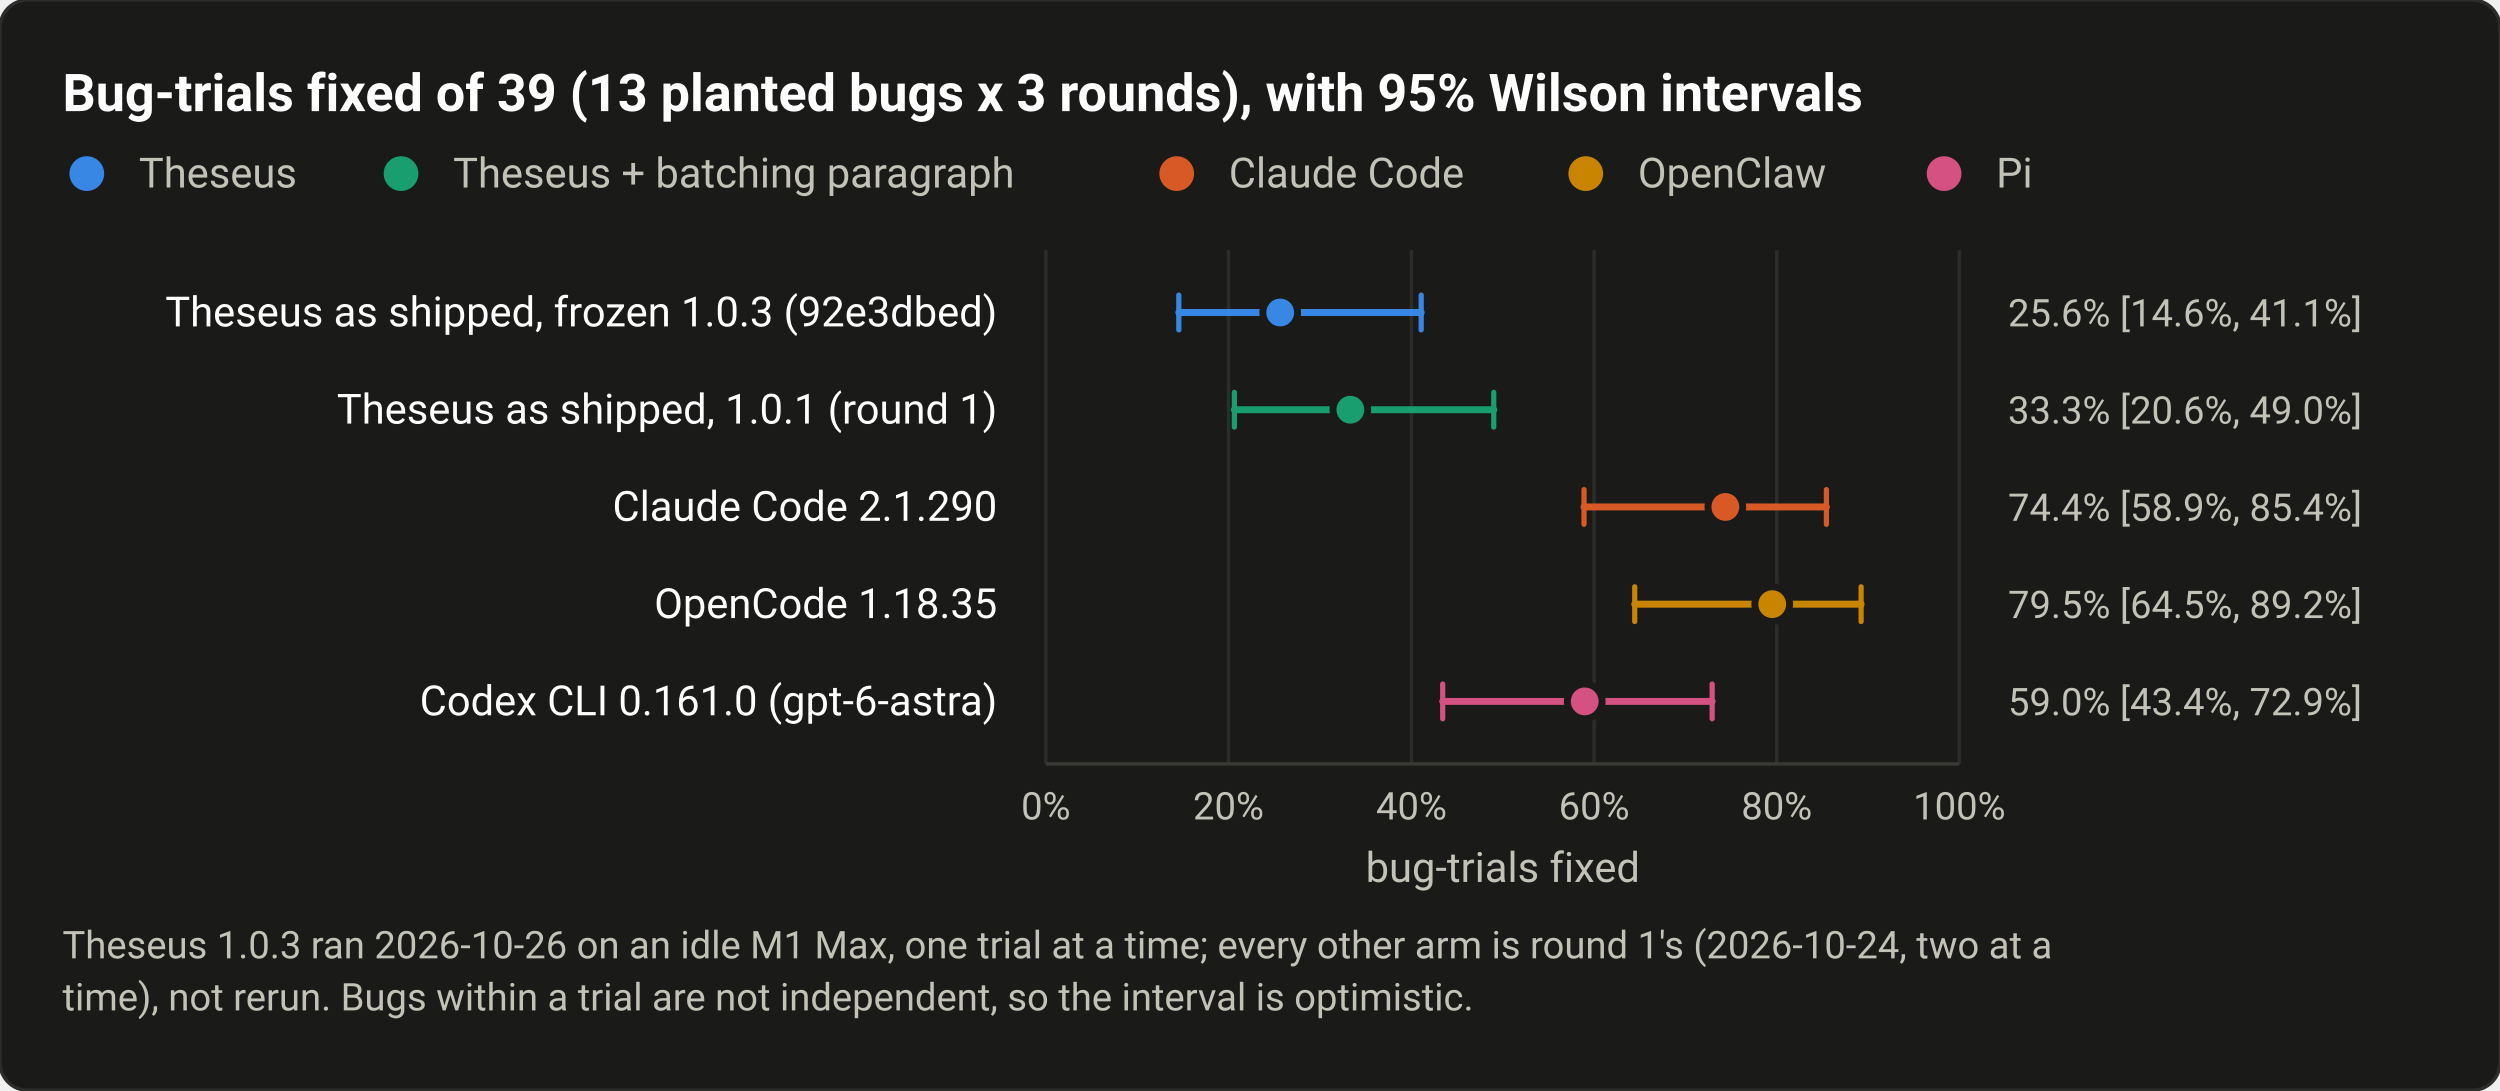
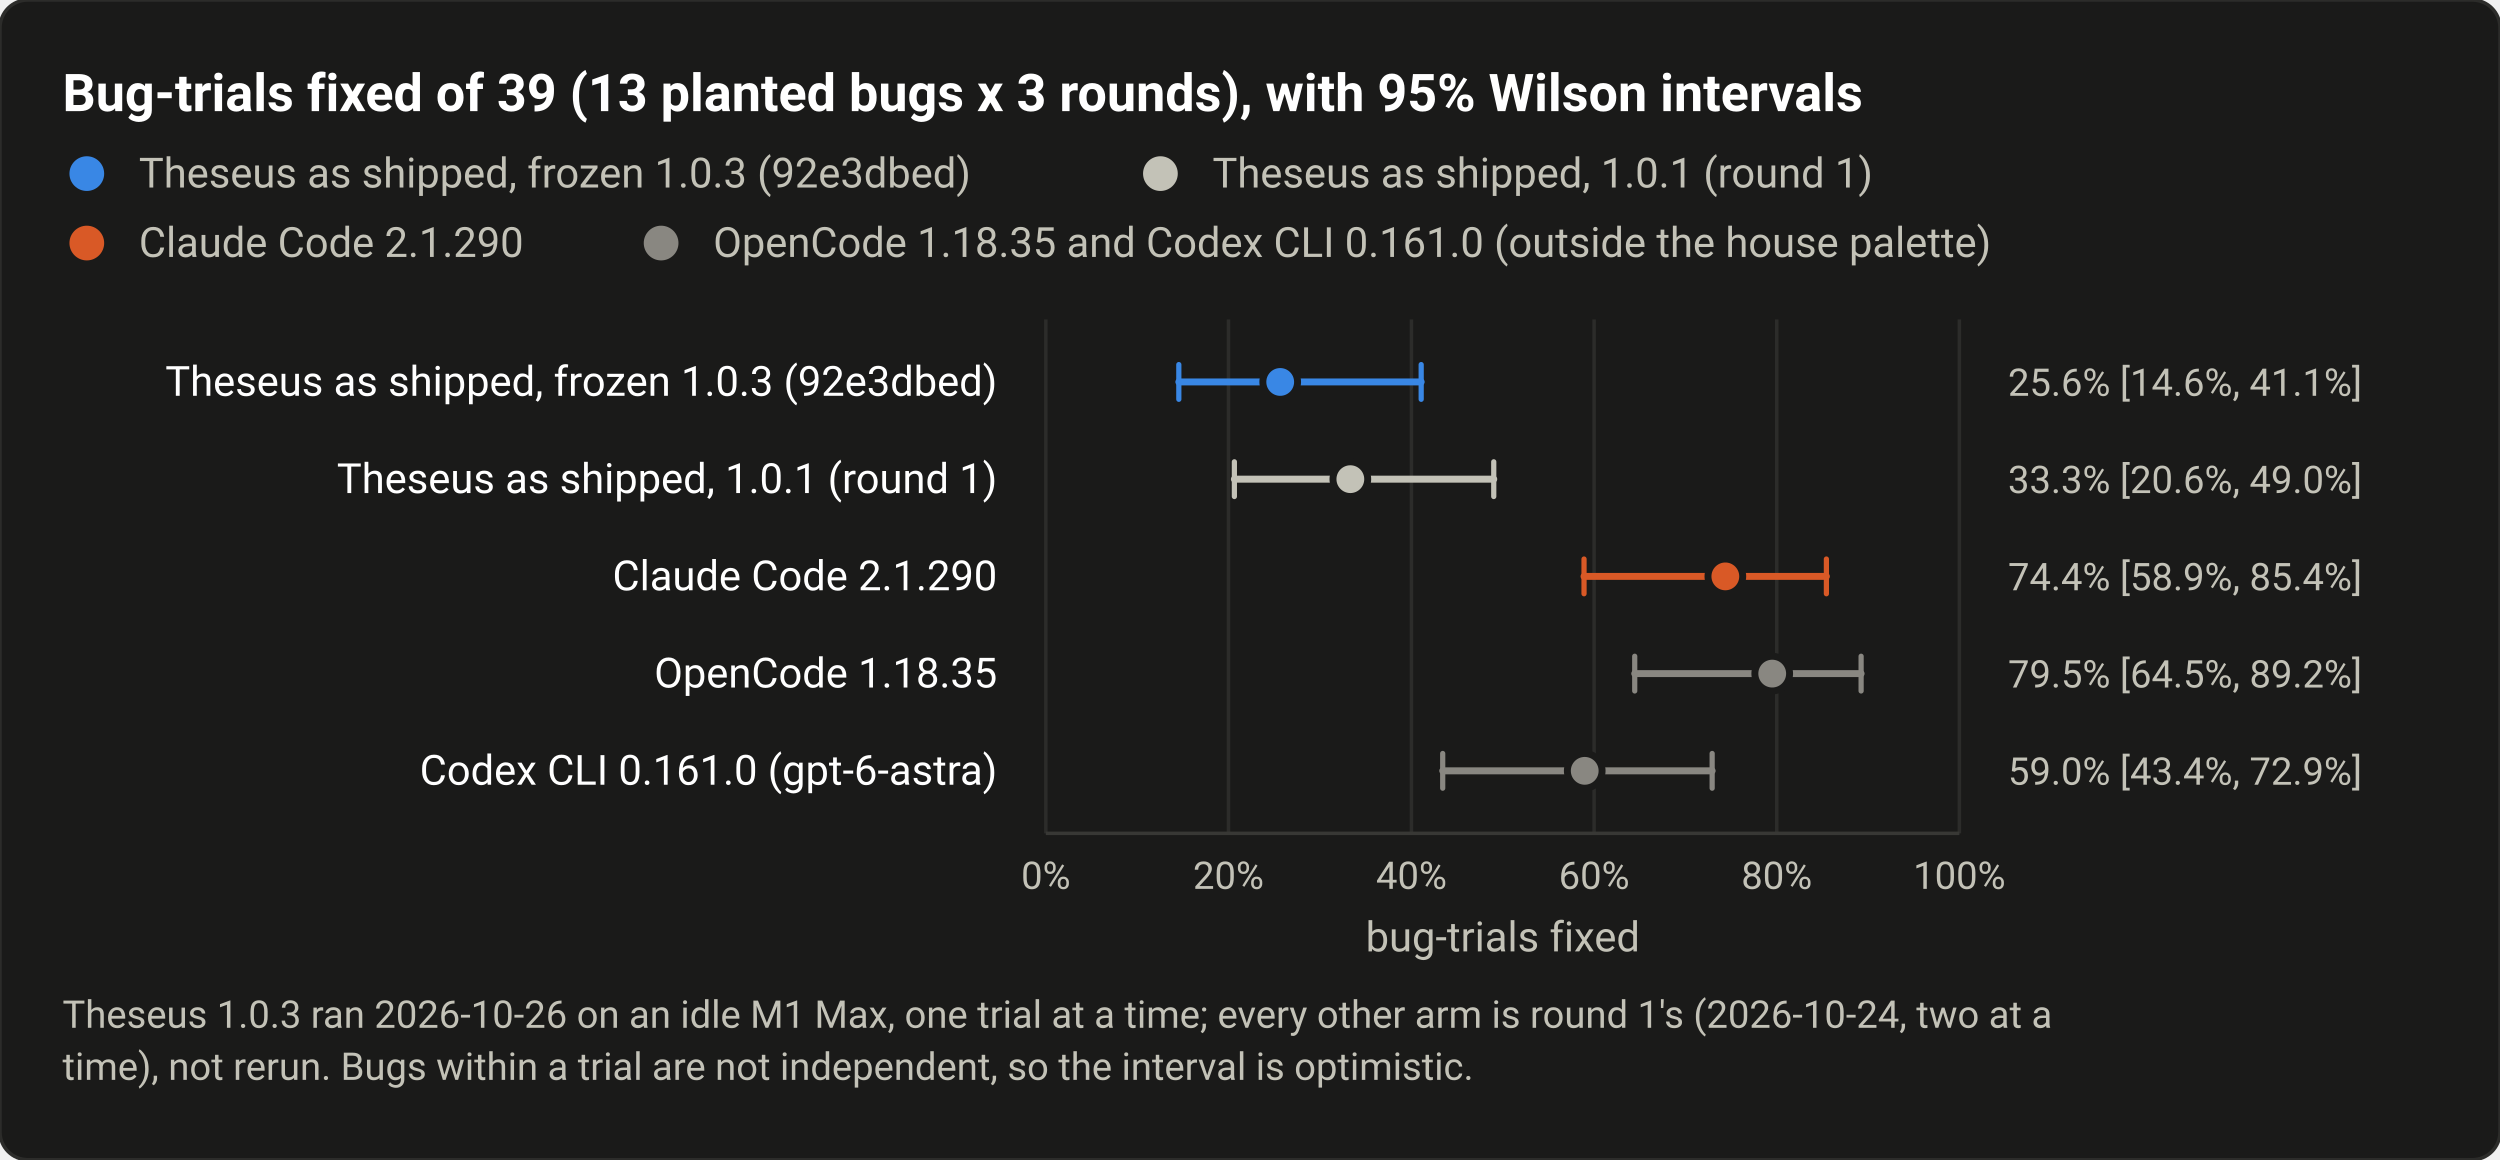
- <svg xmlns="http://www.w3.org/2000/svg" width="720" height="314" viewBox="0 0 720 314" role="img" aria-labelledby="t-bugs-by-arm t-bugs-by-arm-d" font-family="system-ui, -apple-system, 'Segoe UI', Roboto, Helvetica, Arial, sans-serif">
-   <rect width="720" height="314" rx="8" fill="#1a1a19" stroke="#2c2c2a" />
+ <svg xmlns="http://www.w3.org/2000/svg" width="720" height="334" viewBox="0 0 720 334" role="img" aria-labelledby="t-bugs-by-arm t-bugs-by-arm-d" font-family="system-ui, -apple-system, 'Segoe UI', Roboto, Helvetica, Arial, sans-serif">
+   <rect width="720" height="334" rx="8" fill="#1a1a19" stroke="#2c2c2a" />
  <text x="18.0" y="32.0" font-size="15" fill="#ffffff" font-weight="600">Bug-trials fixed of 39 (13 planted bugs x 3 rounds), with 95% Wilson intervals</text>
  <circle cx="25.0" cy="50.0" r="5" fill="#3987e5" />
-   <text x="40.0" y="54.0" font-size="12" fill="#c3c2b7">Theseus</text>
-   <circle cx="115.5" cy="50.0" r="5" fill="#199e70" />
-   <text x="130.5" y="54.0" font-size="12" fill="#c3c2b7">Theseus + batching paragraph</text>
-   <circle cx="338.9" cy="50.0" r="5" fill="#d95926" />
-   <text x="353.9" y="54.0" font-size="12" fill="#c3c2b7">Claude Code</text>
-   <circle cx="456.7" cy="50.0" r="5" fill="#c98500" />
-   <text x="471.7" y="54.0" font-size="12" fill="#c3c2b7">OpenClaw</text>
-   <circle cx="559.9" cy="50.0" r="5" fill="#d55181" />
-   <text x="574.9" y="54.0" font-size="12" fill="#c3c2b7">Pi</text>
-   <line x1="301.2" y1="72.0" x2="301.2" y2="220.0" stroke="#2c2c2a" stroke-width="1" />
-   <line x1="353.8" y1="72.0" x2="353.8" y2="220.0" stroke="#2c2c2a" stroke-width="1" />
-   <line x1="406.5" y1="72.0" x2="406.5" y2="220.0" stroke="#2c2c2a" stroke-width="1" />
-   <line x1="459.1" y1="72.0" x2="459.1" y2="220.0" stroke="#2c2c2a" stroke-width="1" />
-   <line x1="511.7" y1="72.0" x2="511.7" y2="220.0" stroke="#2c2c2a" stroke-width="1" />
-   <line x1="564.3" y1="72.0" x2="564.3" y2="220.0" stroke="#2c2c2a" stroke-width="1" />
-   <text x="287.2" y="94.0" font-size="12" fill="#ffffff" text-anchor="end">Theseus as shipped, frozen 1.0.3 (92e3dbed)</text>
+   <text x="40.0" y="54.0" font-size="12" fill="#c3c2b7">Theseus as shipped, frozen 1.0.3 (92e3dbed)</text>
+   <circle cx="334.2" cy="50.0" r="5" fill="#c3c2b7" />
+   <text x="349.2" y="54.0" font-size="12" fill="#c3c2b7">Theseus as shipped, 1.0.1 (round 1)</text>
+   <circle cx="25.0" cy="70.0" r="5" fill="#d95926" />
+   <text x="40.0" y="74.0" font-size="12" fill="#c3c2b7">Claude Code 2.1.290</text>
+   <circle cx="190.4" cy="70.0" r="5" fill="#898781" />
+   <text x="205.4" y="74.0" font-size="12" fill="#c3c2b7">OpenCode 1.18.35 and Codex CLI 0.161.0 (outside the house palette)</text>
+   <line x1="301.2" y1="92.0" x2="301.2" y2="240.0" stroke="#2c2c2a" stroke-width="1" />
+   <line x1="353.8" y1="92.0" x2="353.8" y2="240.0" stroke="#2c2c2a" stroke-width="1" />
+   <line x1="406.5" y1="92.0" x2="406.5" y2="240.0" stroke="#2c2c2a" stroke-width="1" />
+   <line x1="459.1" y1="92.0" x2="459.1" y2="240.0" stroke="#2c2c2a" stroke-width="1" />
+   <line x1="511.7" y1="92.0" x2="511.7" y2="240.0" stroke="#2c2c2a" stroke-width="1" />
+   <line x1="564.3" y1="92.0" x2="564.3" y2="240.0" stroke="#2c2c2a" stroke-width="1" />
+   <text x="287.2" y="114.0" font-size="12" fill="#ffffff" text-anchor="end">Theseus as shipped, frozen 1.0.3 (92e3dbed)</text>
  <g>
-     <line x1="339.5" y1="90.0" x2="409.3" y2="90.0" stroke="#3987e5" stroke-width="2" stroke-linecap="round" />
-     <line x1="339.5" y1="85.0" x2="339.5" y2="95.0" stroke="#3987e5" stroke-width="1.5" stroke-linecap="round" />
-     <line x1="409.3" y1="85.0" x2="409.3" y2="95.0" stroke="#3987e5" stroke-width="1.5" stroke-linecap="round" />
-     <circle cx="368.7" cy="90.0" r="12" fill="transparent" />
-     <circle cx="368.7" cy="90.0" r="5" fill="#3987e5" stroke="#1a1a19" stroke-width="2" />
+     <line x1="339.5" y1="110.0" x2="409.3" y2="110.0" stroke="#3987e5" stroke-width="2" stroke-linecap="round" />
+     <line x1="339.5" y1="105.0" x2="339.5" y2="115.0" stroke="#3987e5" stroke-width="1.5" stroke-linecap="round" />
+     <line x1="409.3" y1="105.0" x2="409.3" y2="115.0" stroke="#3987e5" stroke-width="1.5" stroke-linecap="round" />
+     <circle cx="368.7" cy="110.0" r="12" fill="transparent" />
+     <circle cx="368.7" cy="110.0" r="5" fill="#3987e5" stroke="#1a1a19" stroke-width="2" />
  </g>
-   <text x="578.3" y="94.0" font-size="11" fill="#c3c2b7" style="font-variant-numeric: tabular-nums">25.6%  [14.6%, 41.1%]</text>
-   <text x="287.2" y="122.0" font-size="12" fill="#ffffff" text-anchor="end">Theseus as shipped, 1.0.1 (round 1)</text>
+   <text x="578.3" y="114.0" font-size="11" fill="#c3c2b7" style="font-variant-numeric: tabular-nums">25.6%  [14.6%, 41.1%]</text>
+   <text x="287.2" y="142.0" font-size="12" fill="#ffffff" text-anchor="end">Theseus as shipped, 1.0.1 (round 1)</text>
  <g>
-     <line x1="355.5" y1="118.0" x2="430.2" y2="118.0" stroke="#199e70" stroke-width="2" stroke-linecap="round" />
-     <line x1="355.5" y1="113.0" x2="355.5" y2="123.0" stroke="#199e70" stroke-width="1.5" stroke-linecap="round" />
-     <line x1="430.2" y1="113.0" x2="430.2" y2="123.0" stroke="#199e70" stroke-width="1.5" stroke-linecap="round" />
-     <circle cx="388.9" cy="118.0" r="12" fill="transparent" />
-     <circle cx="388.9" cy="118.0" r="5" fill="#199e70" stroke="#1a1a19" stroke-width="2" />
+     <line x1="355.5" y1="138.0" x2="430.2" y2="138.0" stroke="#c3c2b7" stroke-width="2" stroke-linecap="round" />
+     <line x1="355.5" y1="133.0" x2="355.5" y2="143.0" stroke="#c3c2b7" stroke-width="1.5" stroke-linecap="round" />
+     <line x1="430.2" y1="133.0" x2="430.2" y2="143.0" stroke="#c3c2b7" stroke-width="1.5" stroke-linecap="round" />
+     <circle cx="388.9" cy="138.0" r="12" fill="transparent" />
+     <circle cx="388.9" cy="138.0" r="5" fill="#c3c2b7" stroke="#1a1a19" stroke-width="2" />
  </g>
-   <text x="578.3" y="122.0" font-size="11" fill="#c3c2b7" style="font-variant-numeric: tabular-nums">33.3%  [20.6%, 49.0%]</text>
-   <text x="287.2" y="150.0" font-size="12" fill="#ffffff" text-anchor="end">Claude Code 2.1.290</text>
+   <text x="578.3" y="142.0" font-size="11" fill="#c3c2b7" style="font-variant-numeric: tabular-nums">33.3%  [20.6%, 49.0%]</text>
+   <text x="287.2" y="170.0" font-size="12" fill="#ffffff" text-anchor="end">Claude Code 2.1.290</text>
  <g>
-     <line x1="456.2" y1="146.0" x2="526.0" y2="146.0" stroke="#d95926" stroke-width="2" stroke-linecap="round" />
-     <line x1="456.2" y1="141.0" x2="456.2" y2="151.0" stroke="#d95926" stroke-width="1.5" stroke-linecap="round" />
-     <line x1="526.0" y1="141.0" x2="526.0" y2="151.0" stroke="#d95926" stroke-width="1.5" stroke-linecap="round" />
-     <circle cx="496.9" cy="146.0" r="12" fill="transparent" />
-     <circle cx="496.9" cy="146.0" r="5" fill="#d95926" stroke="#1a1a19" stroke-width="2" />
+     <line x1="456.2" y1="166.0" x2="526.0" y2="166.0" stroke="#d95926" stroke-width="2" stroke-linecap="round" />
+     <line x1="456.2" y1="161.0" x2="456.2" y2="171.0" stroke="#d95926" stroke-width="1.5" stroke-linecap="round" />
+     <line x1="526.0" y1="161.0" x2="526.0" y2="171.0" stroke="#d95926" stroke-width="1.5" stroke-linecap="round" />
+     <circle cx="496.9" cy="166.0" r="12" fill="transparent" />
+     <circle cx="496.9" cy="166.0" r="5" fill="#d95926" stroke="#1a1a19" stroke-width="2" />
  </g>
-   <text x="578.3" y="150.0" font-size="11" fill="#c3c2b7" style="font-variant-numeric: tabular-nums">74.4%  [58.9%, 85.4%]</text>
-   <text x="287.2" y="178.0" font-size="12" fill="#ffffff" text-anchor="end">OpenCode 1.18.35</text>
+   <text x="578.3" y="170.0" font-size="11" fill="#c3c2b7" style="font-variant-numeric: tabular-nums">74.4%  [58.9%, 85.4%]</text>
+   <text x="287.2" y="198.0" font-size="12" fill="#ffffff" text-anchor="end">OpenCode 1.18.35</text>
  <g>
-     <line x1="470.8" y1="174.0" x2="536.0" y2="174.0" stroke="#c98500" stroke-width="2" stroke-linecap="round" />
-     <line x1="470.8" y1="169.0" x2="470.8" y2="179.0" stroke="#c98500" stroke-width="1.5" stroke-linecap="round" />
-     <line x1="536.0" y1="169.0" x2="536.0" y2="179.0" stroke="#c98500" stroke-width="1.5" stroke-linecap="round" />
-     <circle cx="510.4" cy="174.0" r="12" fill="transparent" />
-     <circle cx="510.4" cy="174.0" r="5" fill="#c98500" stroke="#1a1a19" stroke-width="2" />
+     <line x1="470.8" y1="194.0" x2="536.0" y2="194.0" stroke="#898781" stroke-width="2" stroke-linecap="round" />
+     <line x1="470.8" y1="189.0" x2="470.8" y2="199.0" stroke="#898781" stroke-width="1.5" stroke-linecap="round" />
+     <line x1="536.0" y1="189.0" x2="536.0" y2="199.0" stroke="#898781" stroke-width="1.5" stroke-linecap="round" />
+     <circle cx="510.4" cy="194.0" r="12" fill="transparent" />
+     <circle cx="510.4" cy="194.0" r="5" fill="#898781" stroke="#1a1a19" stroke-width="2" />
  </g>
-   <text x="578.3" y="178.0" font-size="11" fill="#c3c2b7" style="font-variant-numeric: tabular-nums">79.5%  [64.5%, 89.2%]</text>
-   <text x="287.2" y="206.0" font-size="12" fill="#ffffff" text-anchor="end">Codex CLI 0.161.0 (gpt-6-astra)</text>
+   <text x="578.3" y="198.0" font-size="11" fill="#c3c2b7" style="font-variant-numeric: tabular-nums">79.5%  [64.5%, 89.2%]</text>
+   <text x="287.2" y="226.0" font-size="12" fill="#ffffff" text-anchor="end">Codex CLI 0.161.0 (gpt-6-astra)</text>
  <g>
-     <line x1="415.5" y1="202.0" x2="493.1" y2="202.0" stroke="#d55181" stroke-width="2" stroke-linecap="round" />
-     <line x1="415.5" y1="197.0" x2="415.5" y2="207.0" stroke="#d55181" stroke-width="1.5" stroke-linecap="round" />
-     <line x1="493.1" y1="197.0" x2="493.1" y2="207.0" stroke="#d55181" stroke-width="1.5" stroke-linecap="round" />
-     <circle cx="456.4" cy="202.0" r="12" fill="transparent" />
-     <circle cx="456.4" cy="202.0" r="5" fill="#d55181" stroke="#1a1a19" stroke-width="2" />
+     <line x1="415.5" y1="222.0" x2="493.1" y2="222.0" stroke="#898781" stroke-width="2" stroke-linecap="round" />
+     <line x1="415.5" y1="217.0" x2="415.5" y2="227.0" stroke="#898781" stroke-width="1.5" stroke-linecap="round" />
+     <line x1="493.1" y1="217.0" x2="493.1" y2="227.0" stroke="#898781" stroke-width="1.5" stroke-linecap="round" />
+     <circle cx="456.4" cy="222.0" r="12" fill="transparent" />
+     <circle cx="456.4" cy="222.0" r="5" fill="#898781" stroke="#1a1a19" stroke-width="2" />
  </g>
-   <text x="578.3" y="206.0" font-size="11" fill="#c3c2b7" style="font-variant-numeric: tabular-nums">59.0%  [43.4%, 72.9%]</text>
-   <line x1="301.2" y1="220.0" x2="564.3" y2="220.0" stroke="#383835" stroke-width="1" />
-   <text x="301.2" y="236.0" font-size="11" fill="#c3c2b7" text-anchor="middle" style="font-variant-numeric: tabular-nums">0%</text>
-   <text x="353.8" y="236.0" font-size="11" fill="#c3c2b7" text-anchor="middle" style="font-variant-numeric: tabular-nums">20%</text>
-   <text x="406.5" y="236.0" font-size="11" fill="#c3c2b7" text-anchor="middle" style="font-variant-numeric: tabular-nums">40%</text>
-   <text x="459.1" y="236.0" font-size="11" fill="#c3c2b7" text-anchor="middle" style="font-variant-numeric: tabular-nums">60%</text>
-   <text x="511.7" y="236.0" font-size="11" fill="#c3c2b7" text-anchor="middle" style="font-variant-numeric: tabular-nums">80%</text>
-   <text x="564.3" y="236.0" font-size="11" fill="#c3c2b7" text-anchor="middle" style="font-variant-numeric: tabular-nums">100%</text>
-   <text x="432.8" y="254.0" font-size="12" fill="#c3c2b7" text-anchor="middle">bug-trials fixed</text>
-   <text x="18.0" y="276.0" font-size="11" fill="#c3c2b7">Theseus 1.0.3 ran 2026-10-26 on an idle M1 Max, one trial at a time; every other arm is round 1's (2026-10-24, two at a</text>
-   <text x="18.0" y="291.0" font-size="11" fill="#c3c2b7">time), not rerun. Bugs within a trial are not independent, so the interval is optimistic.</text>
+   <text x="578.3" y="226.0" font-size="11" fill="#c3c2b7" style="font-variant-numeric: tabular-nums">59.0%  [43.4%, 72.9%]</text>
+   <line x1="301.2" y1="240.0" x2="564.3" y2="240.0" stroke="#383835" stroke-width="1" />
+   <text x="301.2" y="256.0" font-size="11" fill="#c3c2b7" text-anchor="middle" style="font-variant-numeric: tabular-nums">0%</text>
+   <text x="353.8" y="256.0" font-size="11" fill="#c3c2b7" text-anchor="middle" style="font-variant-numeric: tabular-nums">20%</text>
+   <text x="406.5" y="256.0" font-size="11" fill="#c3c2b7" text-anchor="middle" style="font-variant-numeric: tabular-nums">40%</text>
+   <text x="459.1" y="256.0" font-size="11" fill="#c3c2b7" text-anchor="middle" style="font-variant-numeric: tabular-nums">60%</text>
+   <text x="511.7" y="256.0" font-size="11" fill="#c3c2b7" text-anchor="middle" style="font-variant-numeric: tabular-nums">80%</text>
+   <text x="564.3" y="256.0" font-size="11" fill="#c3c2b7" text-anchor="middle" style="font-variant-numeric: tabular-nums">100%</text>
+   <text x="432.8" y="274.0" font-size="12" fill="#c3c2b7" text-anchor="middle">bug-trials fixed</text>
+   <text x="18.0" y="296.0" font-size="11" fill="#c3c2b7">Theseus 1.0.3 ran 2026-10-26 on an idle M1 Max, one trial at a time; every other arm is round 1's (2026-10-24, two at a</text>
+   <text x="18.0" y="311.0" font-size="11" fill="#c3c2b7">time), not rerun. Bugs within a trial are not independent, so the interval is optimistic.</text>
</svg>
